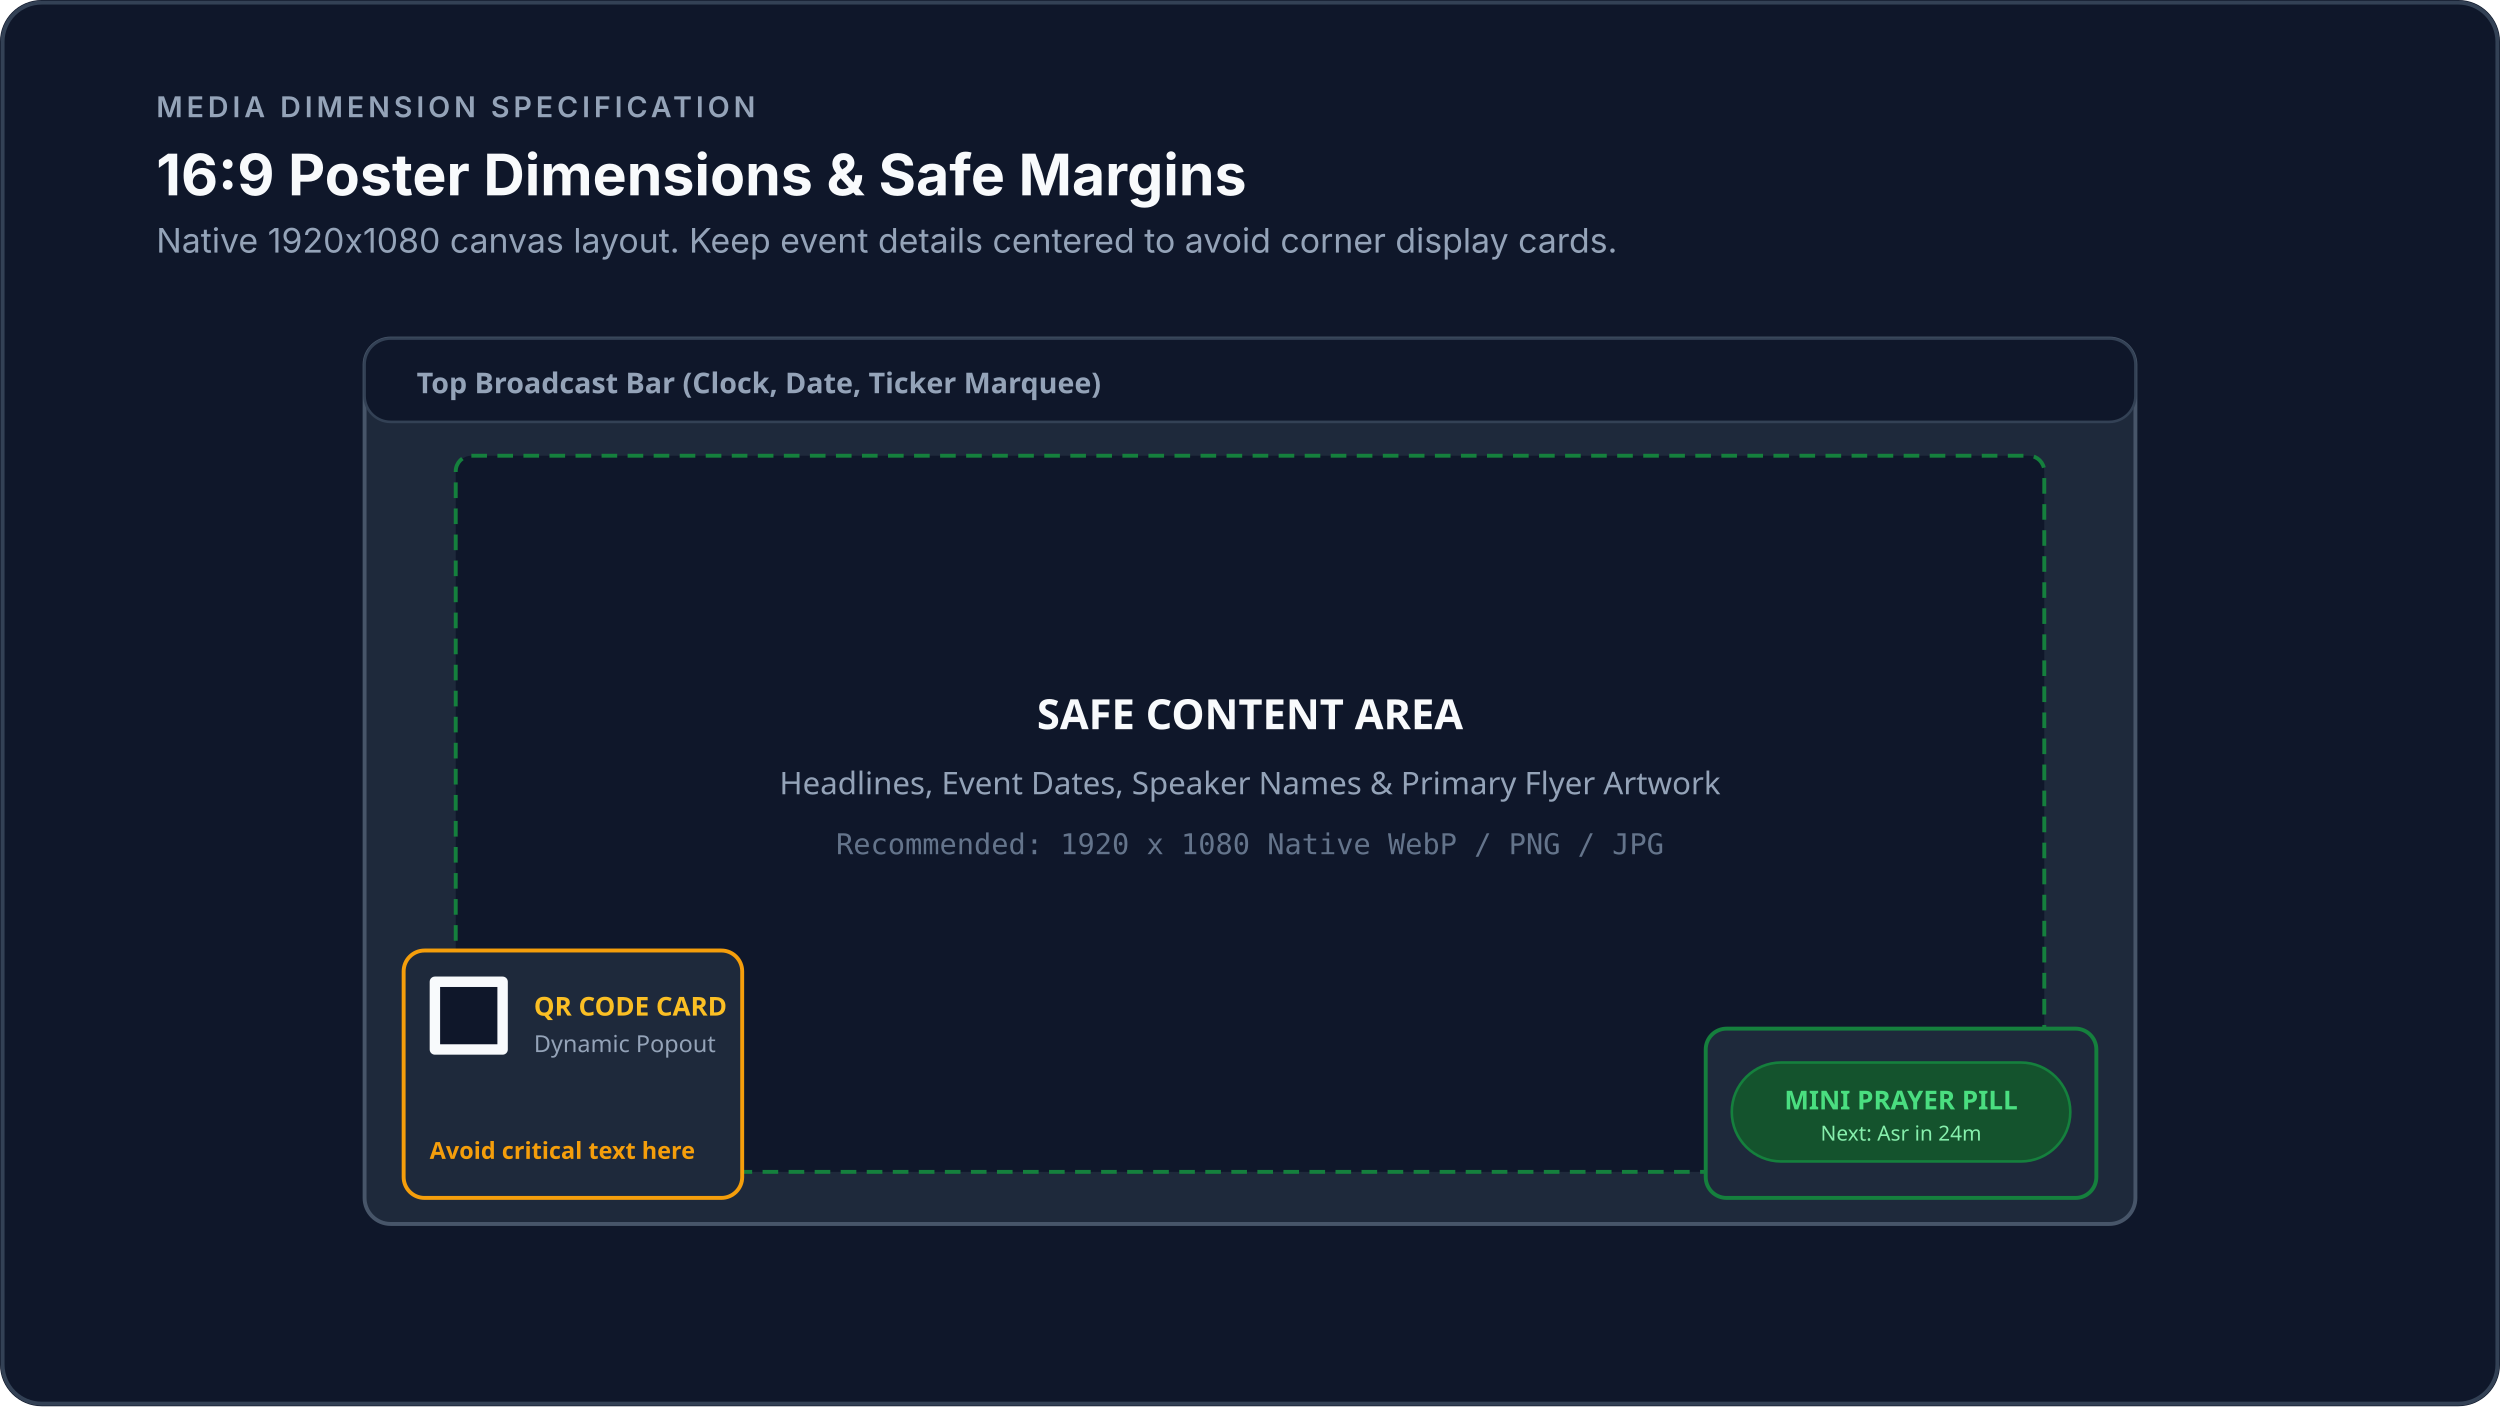
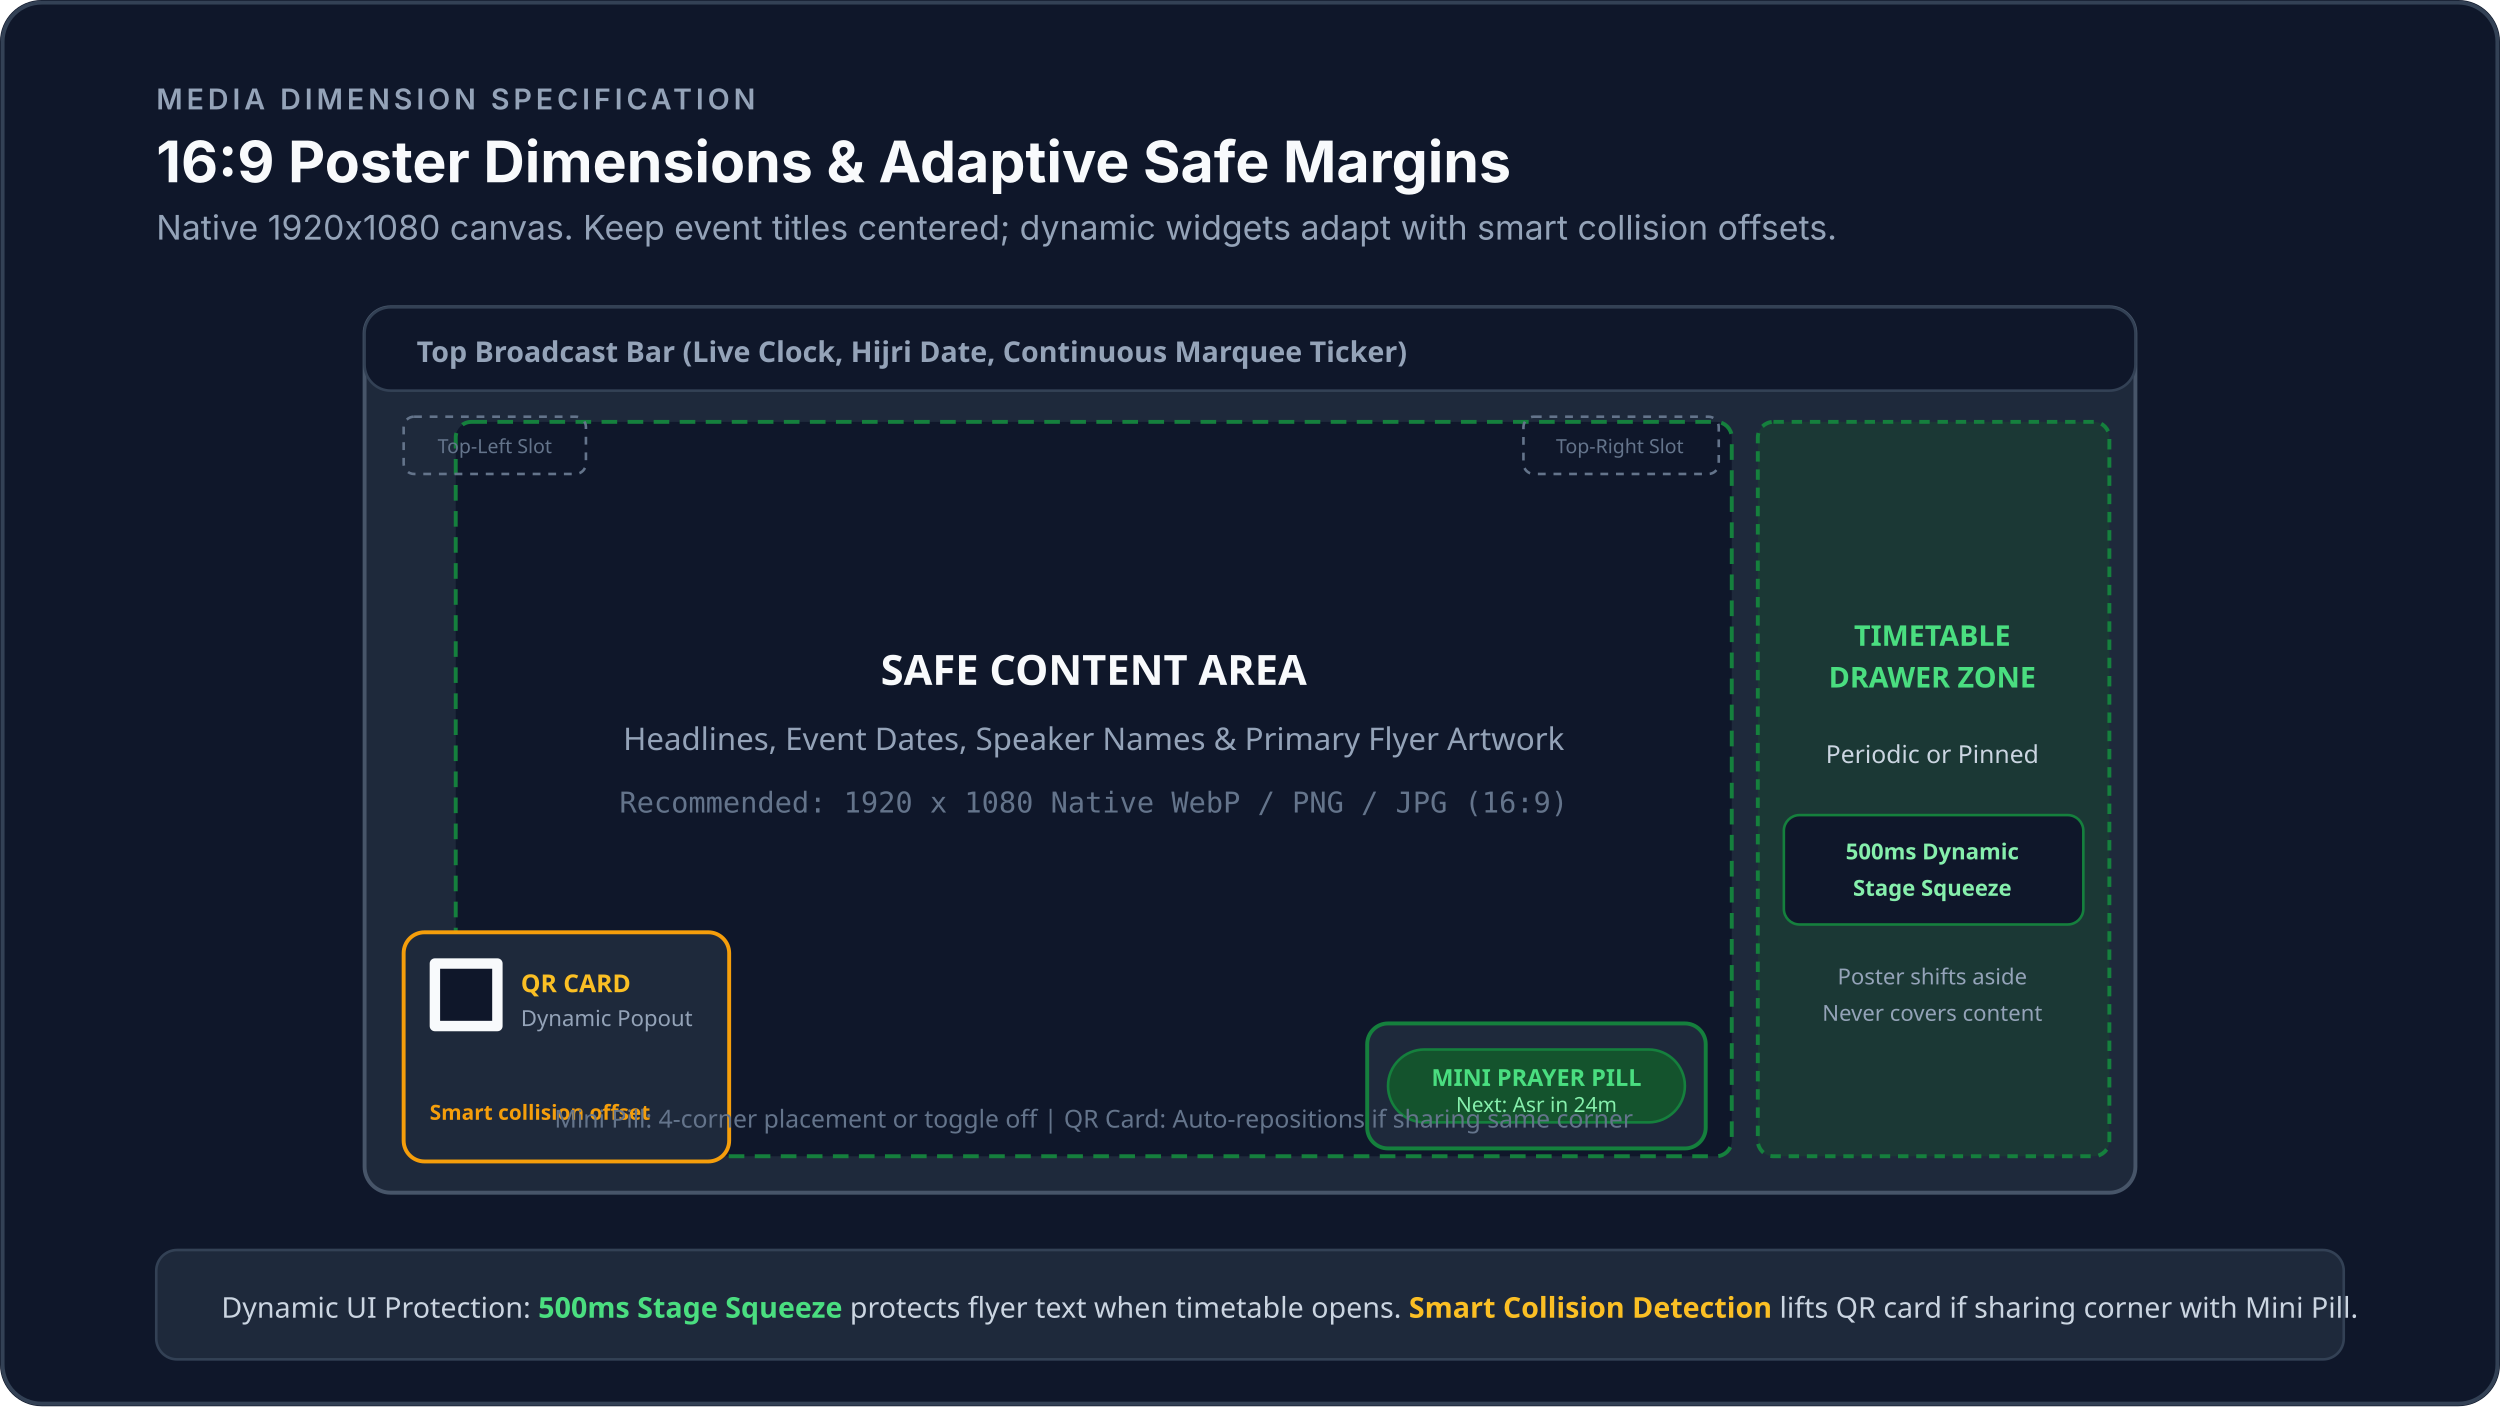
<svg xmlns="http://www.w3.org/2000/svg" viewBox="0 0 960 540" width="100%" height="100%">
  <rect width="960" height="540" fill="#0f172a" rx="16" />
  <rect width="958" height="538" x="1" y="1" fill="none" stroke="#334155" stroke-width="1.5" rx="15" />
-   <g transform="translate(60, 45)">
+   <g transform="translate(60, 42)">
    <text x="0" y="0" fill="#94a3b8" font-family="system-ui, -apple-system, sans-serif" font-size="11" font-weight="600" letter-spacing="1.5">MEDIA DIMENSION SPECIFICATION</text>
-     <text x="0" y="30" fill="#f8fafc" font-family="system-ui, -apple-system, sans-serif" font-size="22" font-weight="700">16:9 Poster Dimensions &amp; Safe Margins</text>
-     <text x="0" y="52" fill="#94a3b8" font-family="system-ui, -apple-system, sans-serif" font-size="13">Native 1920x1080 canvas layout. Keep event details centered to avoid corner display cards.</text>
+     <text x="0" y="28" fill="#f8fafc" font-family="system-ui, -apple-system, sans-serif" font-size="22" font-weight="700">16:9 Poster Dimensions &amp; Adaptive Safe Margins</text>
+     <text x="0" y="50" fill="#94a3b8" font-family="system-ui, -apple-system, sans-serif" font-size="13">Native 1920x1080 canvas. Keep event titles centered; dynamic widgets adapt with smart collision offsets.</text>
  </g>
-   <g transform="translate(140, 130)">
+   <g transform="translate(140, 118)">
    <rect width="680" height="340" rx="10" fill="#1e293b" stroke="#475569" stroke-width="1.5" />
    <rect x="0" y="0" width="680" height="32" rx="10" fill="#0f172a" stroke="#334155" stroke-width="1" />
-     <text x="20" y="21" fill="#94a3b8" font-family="system-ui, sans-serif" font-size="11" font-weight="600">Top Broadcast Bar (Clock, Date, Ticker Marquee)</text>
-     <rect x="35" y="45" width="610" height="275" rx="6" fill="#0f172a" stroke="#15803d" stroke-width="1.5" stroke-dasharray="6 4" />
-     <text x="340" y="150" text-anchor="middle" fill="#f8fafc" font-family="system-ui, sans-serif" font-size="16" font-weight="700">SAFE CONTENT AREA</text>
-     <text x="340" y="175" text-anchor="middle" fill="#94a3b8" font-family="system-ui, sans-serif" font-size="12">Headlines, Event Dates, Speaker Names &amp; Primary Flyer Artwork</text>
-     <text x="340" y="198" text-anchor="middle" fill="#64748b" font-family="monospace" font-size="11">Recommended: 1920 x 1080 Native WebP / PNG / JPG</text>
-     <rect x="15" y="235" width="130" height="95" rx="8" fill="#1e293b" stroke="#f59e0b" stroke-width="1.5" />
-     <rect x="25" y="245" width="30" height="30" fill="#f8fafc" rx="2" />
-     <rect x="29" y="249" width="22" height="22" fill="#0f172a" />
-     <text x="65" y="260" fill="#fbbf24" font-family="system-ui, sans-serif" font-size="10" font-weight="700">QR CODE CARD</text>
-     <text x="65" y="274" fill="#94a3b8" font-family="system-ui, sans-serif" font-size="9">Dynamic Popout</text>
-     <text x="25" y="315" fill="#f59e0b" font-family="system-ui, sans-serif" font-size="9" font-weight="600">Avoid critical text here</text>
-     <rect x="515" y="265" width="150" height="65" rx="8" fill="#1e293b" stroke="#15803d" stroke-width="1.5" />
-     <rect x="525" y="278" width="130" height="38" rx="19" fill="#14532d" stroke="#15803d" stroke-width="1" />
-     <text x="590" y="296" text-anchor="middle" fill="#4ade80" font-family="system-ui, sans-serif" font-size="10" font-weight="700">MINI PRAYER PILL</text>
-     <text x="590" y="308" text-anchor="middle" fill="#86efac" font-family="system-ui, sans-serif" font-size="8">Next: Asr in 24m</text>
+     <text x="20" y="21" fill="#94a3b8" font-family="system-ui, sans-serif" font-size="11" font-weight="600">Top Broadcast Bar (Live Clock, Hijri Date, Continuous Marquee Ticker)</text>
+     <rect x="35" y="44" width="490" height="282" rx="6" fill="#0f172a" stroke="#15803d" stroke-width="1.5" stroke-dasharray="6 4" />
+     <text x="280" y="145" text-anchor="middle" fill="#f8fafc" font-family="system-ui, sans-serif" font-size="16" font-weight="700">SAFE CONTENT AREA</text>
+     <text x="280" y="170" text-anchor="middle" fill="#94a3b8" font-family="system-ui, sans-serif" font-size="12">Headlines, Event Dates, Speaker Names &amp; Primary Flyer Artwork</text>
+     <text x="280" y="194" text-anchor="middle" fill="#64748b" font-family="monospace" font-size="11">Recommended: 1920 x 1080 Native WebP / PNG / JPG (16:9)</text>
+     <rect x="535" y="44" width="135" height="282" rx="6" fill="#14532d" fill-opacity="0.35" stroke="#15803d" stroke-width="1.5" stroke-dasharray="4 3" />
+     <text x="602" y="130" text-anchor="middle" fill="#4ade80" font-family="system-ui, sans-serif" font-size="11" font-weight="800">TIMETABLE</text>
+     <text x="602" y="146" text-anchor="middle" fill="#4ade80" font-family="system-ui, sans-serif" font-size="11" font-weight="800">DRAWER ZONE</text>
+     <text x="602" y="175" text-anchor="middle" fill="#cbd5e1" font-family="system-ui, sans-serif" font-size="9.5">Periodic or Pinned</text>
+     <rect x="545" y="195" width="115" height="42" rx="6" fill="#0f172a" stroke="#15803d" stroke-width="1" />
+     <text x="602" y="212" text-anchor="middle" fill="#86efac" font-family="system-ui, sans-serif" font-size="8.5" font-weight="700">500ms Dynamic</text>
+     <text x="602" y="226" text-anchor="middle" fill="#86efac" font-family="system-ui, sans-serif" font-size="8.5" font-weight="700">Stage Squeeze</text>
+     <text x="602" y="260" text-anchor="middle" fill="#94a3b8" font-family="system-ui, sans-serif" font-size="8.5">Poster shifts aside</text>
+     <text x="602" y="274" text-anchor="middle" fill="#94a3b8" font-family="system-ui, sans-serif" font-size="8.5">Never covers content</text>
+     <rect x="15" y="240" width="125" height="88" rx="8" fill="#1e293b" stroke="#f59e0b" stroke-width="1.5" />
+     <rect x="25" y="250" width="28" height="28" fill="#f8fafc" rx="2" />
+     <rect x="29" y="254" width="20" height="20" fill="#0f172a" />
+     <text x="60" y="263" fill="#fbbf24" font-family="system-ui, sans-serif" font-size="9.5" font-weight="700">QR CARD</text>
+     <text x="60" y="276" fill="#94a3b8" font-family="system-ui, sans-serif" font-size="8.5">Dynamic Popout</text>
+     <text x="25" y="312" fill="#f59e0b" font-family="system-ui, sans-serif" font-size="8" font-weight="600">Smart collision offset</text>
+     <g transform="translate(385, 275)">
+       <rect width="130" height="48" rx="8" fill="#1e293b" stroke="#15803d" stroke-width="1.5" />
+       <rect x="8" y="10" width="114" height="28" rx="14" fill="#14532d" stroke="#15803d" stroke-width="1" />
+       <text x="65" y="24" text-anchor="middle" fill="#4ade80" font-family="system-ui, sans-serif" font-size="9" font-weight="700">MINI PRAYER PILL</text>
+       <text x="65" y="34" text-anchor="middle" fill="#86efac" font-family="system-ui, sans-serif" font-size="8">Next: Asr in 24m</text>
+     </g>
+     <rect x="15" y="42" width="70" height="22" rx="4" fill="none" stroke="#64748b" stroke-width="1" stroke-dasharray="3 3" />
+     <text x="50" y="56" text-anchor="middle" fill="#64748b" font-family="system-ui, sans-serif" font-size="7.5">Top-Left Slot</text>
+     <rect x="445" y="42" width="75" height="22" rx="4" fill="none" stroke="#64748b" stroke-width="1" stroke-dasharray="3 3" />
+     <text x="482" y="56" text-anchor="middle" fill="#64748b" font-family="system-ui, sans-serif" font-size="7.5">Top-Right Slot</text>
+     <text x="280" y="315" text-anchor="middle" fill="#64748b" font-family="system-ui, sans-serif" font-size="9.5">Mini Pill: 4-corner placement or toggle off | QR Card: Auto-repositions if sharing same corner</text>
+   </g>
+   <g transform="translate(60, 480)">
+     <rect width="840" height="42" rx="8" fill="#1e293b" stroke="#334155" stroke-width="1" />
+     <text x="25" y="26" fill="#cbd5e1" font-family="system-ui, sans-serif" font-size="11">Dynamic UI Protection: <tspan fill="#4ade80" font-weight="600">500ms Stage Squeeze</tspan> protects flyer text when timetable opens. <tspan fill="#fbbf24" font-weight="600">Smart Collision Detection</tspan> lifts QR card if sharing corner with Mini Pill.</text>
  </g>
</svg>
